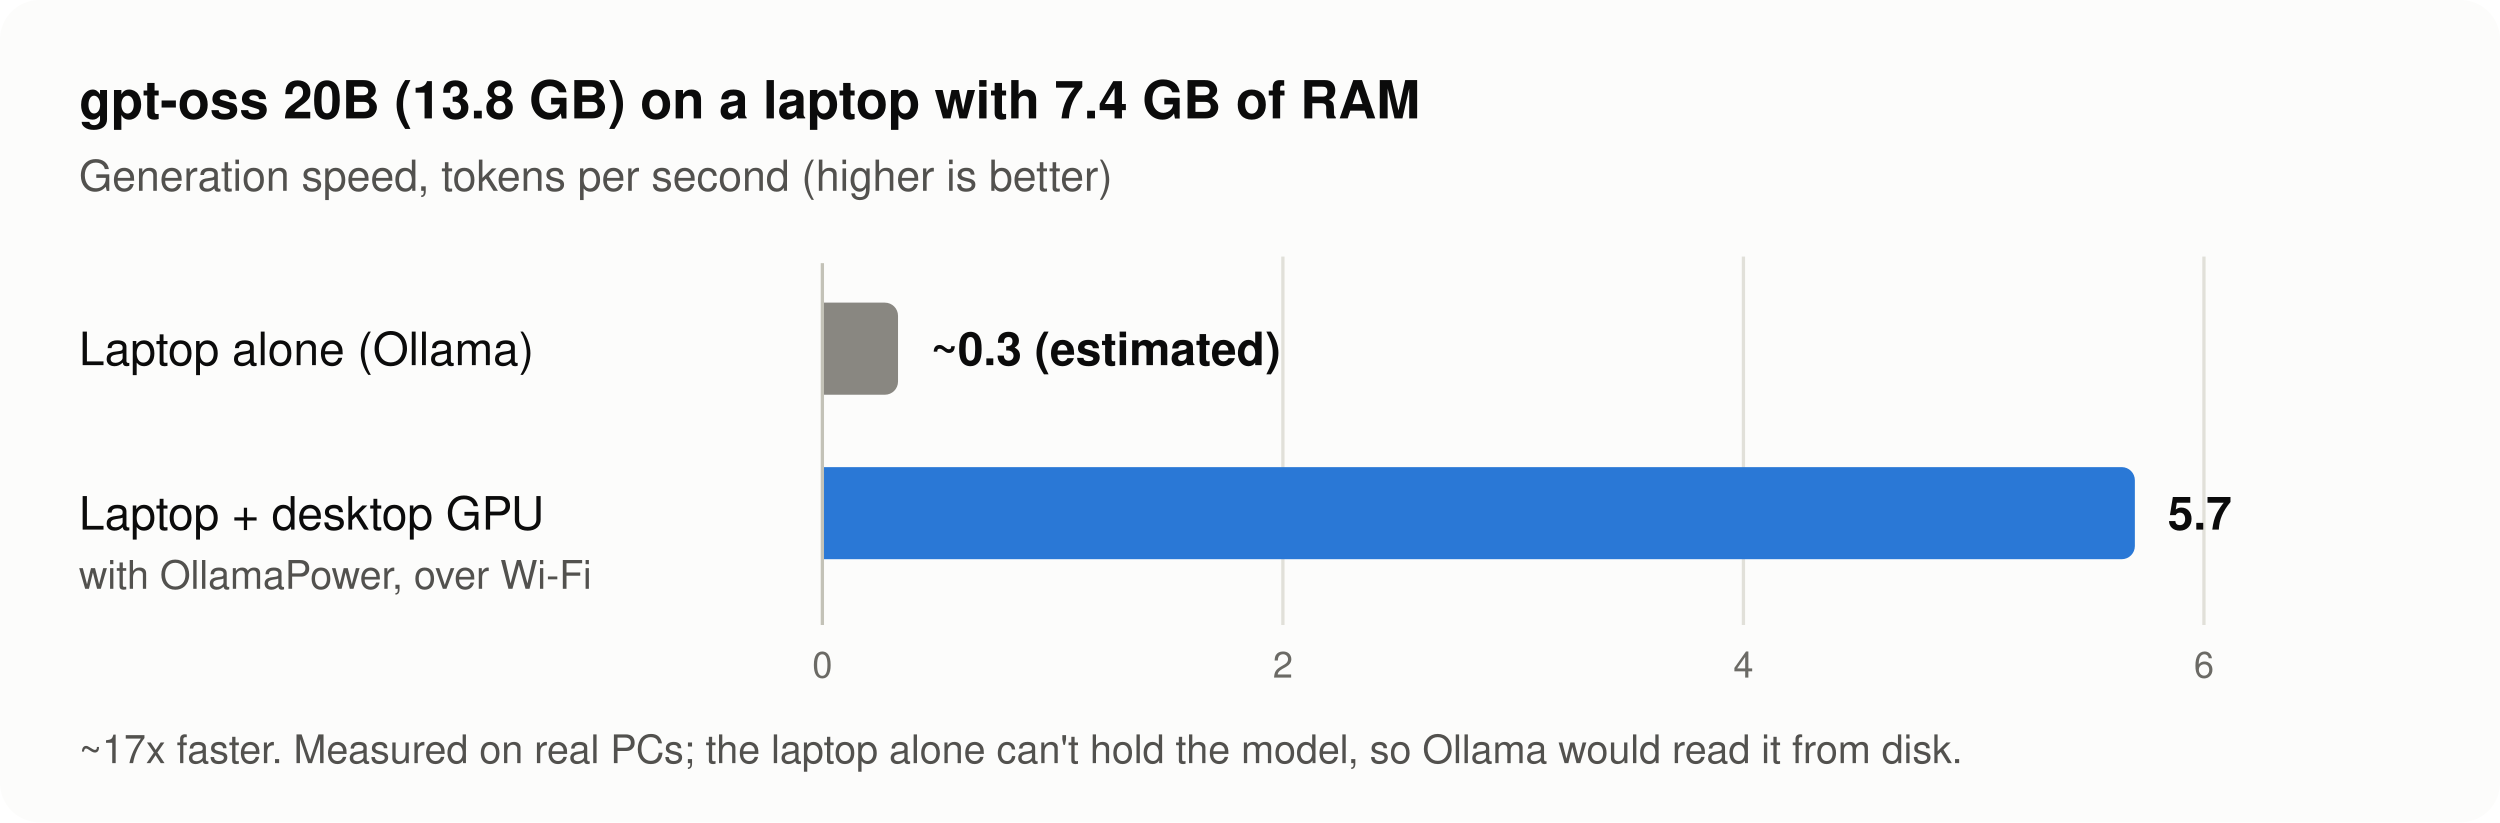
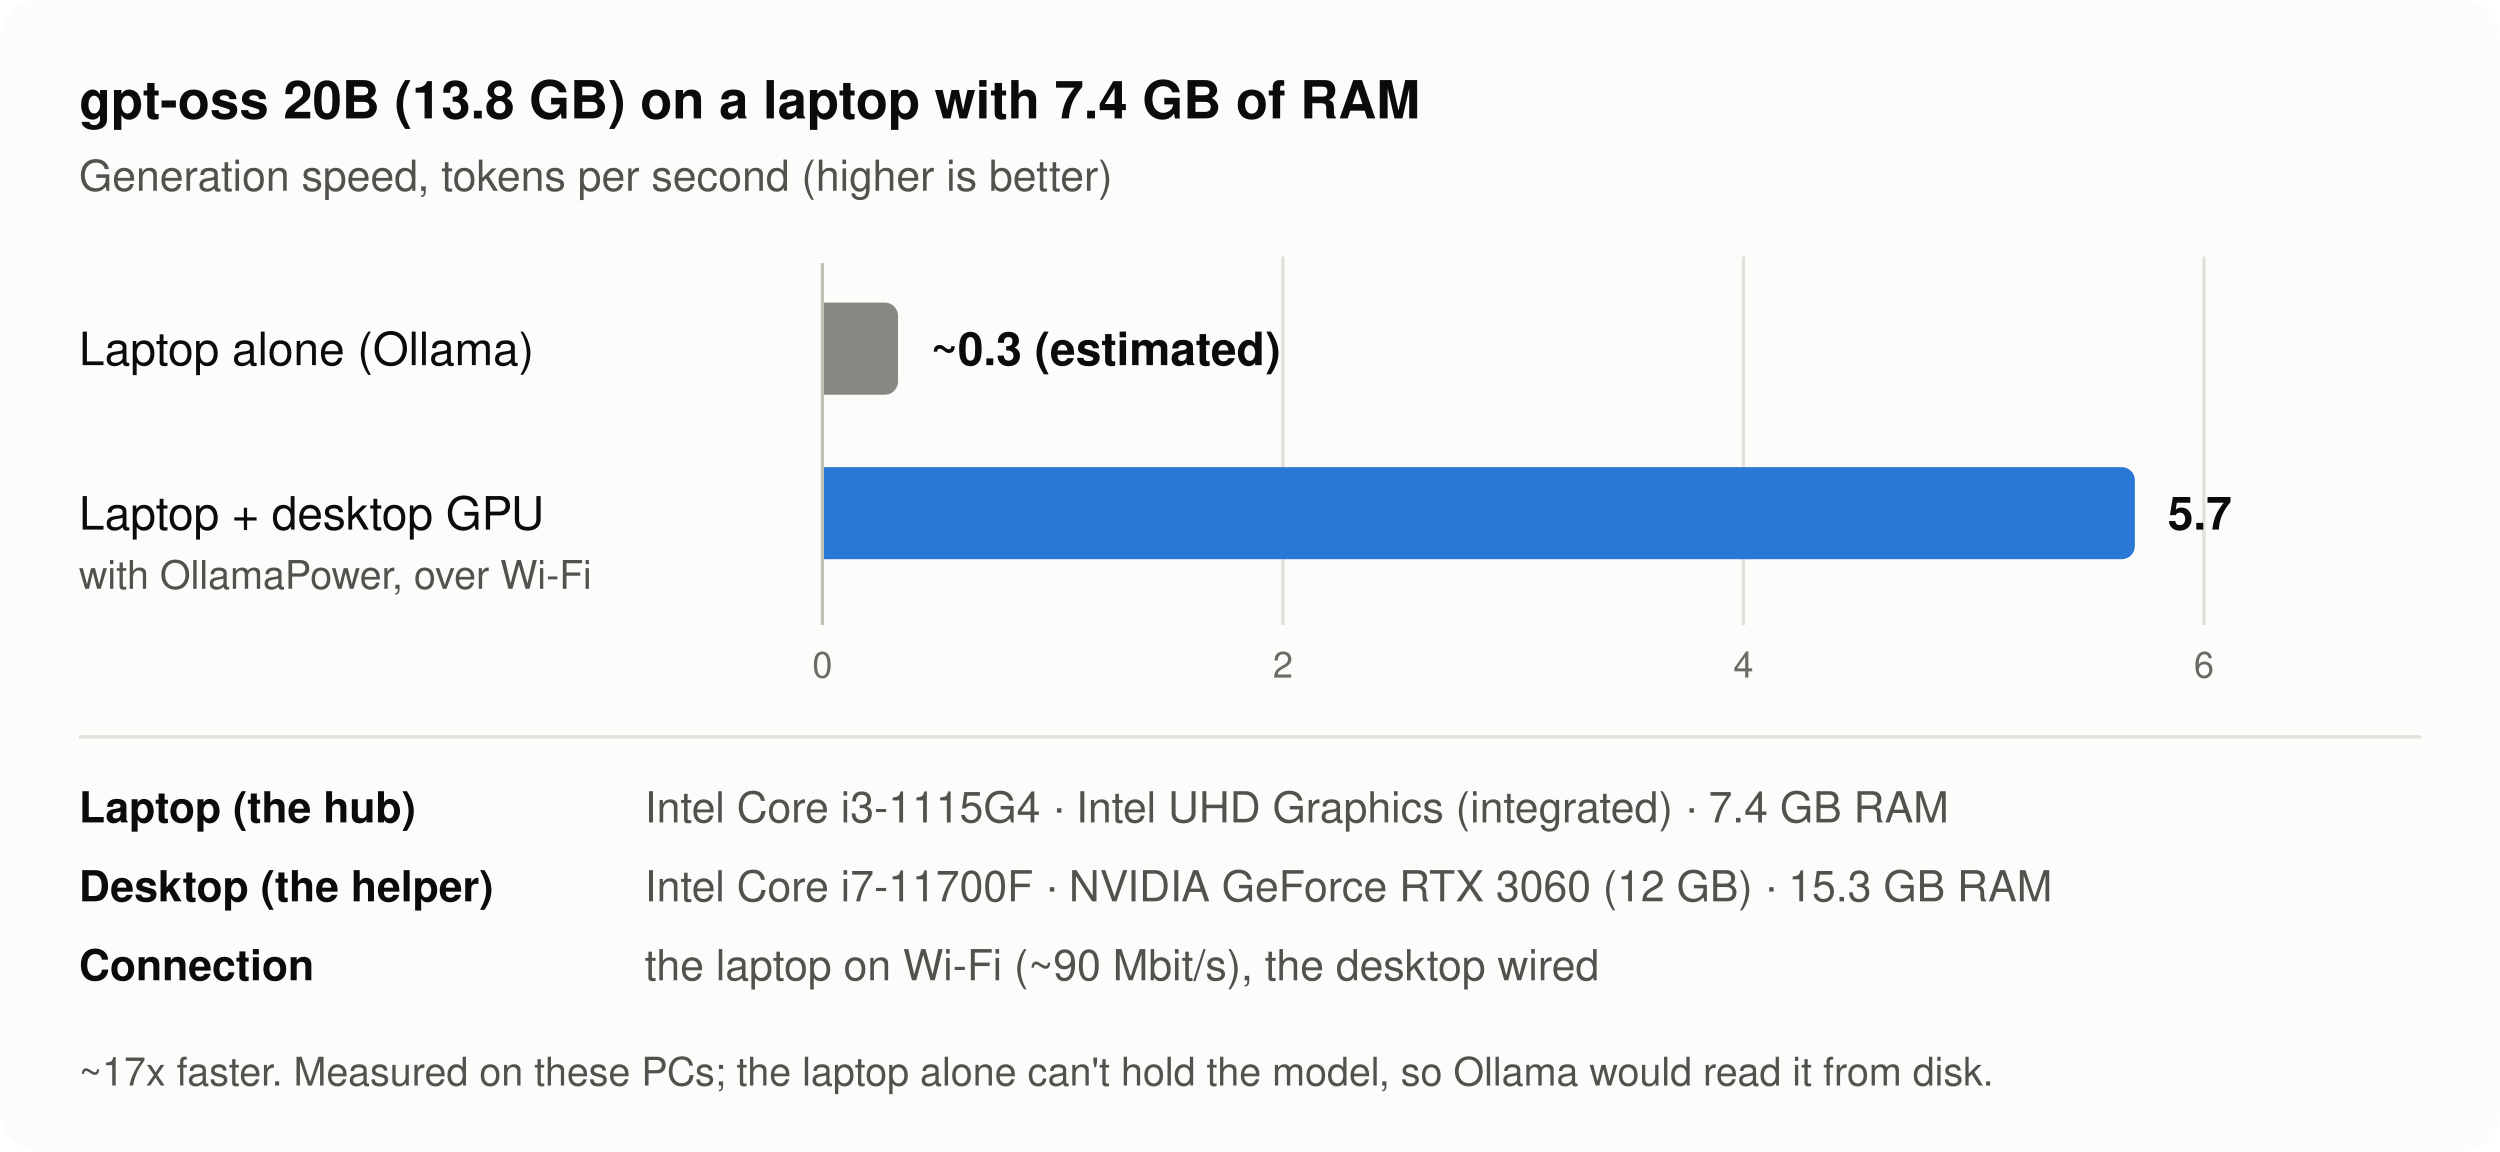
- <svg xmlns="http://www.w3.org/2000/svg" viewBox="0 0 760 250" width="760" height="250" role="img" aria-labelledby="t d">
+ <svg xmlns="http://www.w3.org/2000/svg" viewBox="0 0 760 350" width="760" height="350" role="img" aria-labelledby="t d">
  <style>
    .surface { fill: #fcfcfb; }
    .title { fill: #0b0b0b; font: 600 16px -apple-system, "Segoe UI", Helvetica, Arial, sans-serif; }
    .sub { fill: #52514e; font: 13px -apple-system, "Segoe UI", Helvetica, Arial, sans-serif; }
    .label { fill: #0b0b0b; font: 14px -apple-system, "Segoe UI", Helvetica, Arial, sans-serif; }
    .value { fill: #0b0b0b; font: 600 14px -apple-system, "Segoe UI", Helvetica, Arial, sans-serif; }
    .note { fill: #52514e; font: 12px -apple-system, "Segoe UI", Helvetica, Arial, sans-serif; }
    .tick { fill: #6b6a65; font: 11px -apple-system, "Segoe UI", Helvetica, Arial, sans-serif; }
    .grid { stroke: #e1e0d9; stroke-width: 1; }
+     .spec { fill: #0b0b0b; font: 600 13px -apple-system, "Segoe UI", Helvetica, Arial, sans-serif; }
+     .specv { fill: #52514e; font: 13px -apple-system, "Segoe UI", Helvetica, Arial, sans-serif; }
    .base { stroke: #c3c2b7; stroke-width: 1; }
    .before { fill: #898781; }
    .after { fill: #2a78d6; }
    @media (prefers-color-scheme: dark) {
      .surface { fill: #1a1a19; }
-       .title, .label, .value { fill: #f0efec; }
-       .sub, .note { fill: #c3c2b7; }
+       .title, .label, .value, .spec { fill: #f0efec; }
+       .sub, .note, .specv { fill: #c3c2b7; }
      .tick { fill: #a3a29b; }
      .grid { stroke: #2c2c2a; }
      .base { stroke: #383835; }
      .after { fill: #3987e5; }
    }
  </style>
-   <rect class="surface" x="0" y="0" width="760" height="250" rx="12" />
+   <rect class="surface" x="0" y="0" width="760" height="350" rx="12" />
  <text class="title" x="24" y="36">gpt-oss 20B (13.8 GB) on a laptop with 7.4 GB of RAM</text>
  <text class="sub" x="24" y="58">Generation speed, tokens per second (higher is better)</text>
  <line class="grid" x1="390" y1="78" x2="390" y2="190" />
  <line class="grid" x1="530" y1="78" x2="530" y2="190" />
  <line class="grid" x1="670" y1="78" x2="670" y2="190" />
  <text class="tick" x="250" y="206" text-anchor="middle">0</text>
  <text class="tick" x="390" y="206" text-anchor="middle">2</text>
  <text class="tick" x="530" y="206" text-anchor="middle">4</text>
  <text class="tick" x="670" y="206" text-anchor="middle">6</text>
  <text class="label" x="24" y="111">Laptop alone (Ollama)</text>
  <path class="before" d="M250,92 h19 a4,4 0 0 1 4,4 v20 a4,4 0 0 1 -4,4 h-19 z" />
  <text class="value" x="283" y="111">~0.3 (estimated)</text>
  <text class="label" x="24" y="161">Laptop + desktop GPU</text>
  <text class="note" x="24" y="179">with OllamaPower, over Wi-Fi</text>
  <path class="after" d="M250,142 h395 a4,4 0 0 1 4,4 v20 a4,4 0 0 1 -4,4 h-395 z" />
  <text class="value" x="659" y="161">5.7</text>
  <line class="base" x1="250" y1="80" x2="250" y2="190" />
-   <text class="note" x="24" y="232">~17x faster. Measured on real PCs; the laptop alone can't hold the model, so Ollama would read it from disk.</text>
+   <line class="grid" x1="24" y1="224" x2="736" y2="224" />
+   <text class="spec" x="24" y="250">Laptop (the hub)</text>
+   <text class="specv" x="196" y="250">Intel Core i3-1115G4 · Intel UHD Graphics (integrated) · 7.4 GB RAM</text>
+   <text class="spec" x="24" y="274">Desktop (the helper)</text>
+   <text class="specv" x="196" y="274">Intel Core i7-11700F · NVIDIA GeForce RTX 3060 (12 GB) · 15.3 GB RAM</text>
+   <text class="spec" x="24" y="298">Connection</text>
+   <text class="specv" x="196" y="298">the laptop on Wi-Fi (~90 Mbit/s), the desktop wired</text>
+   <text class="note" x="24" y="330">~17x faster. Measured on these PCs; the laptop alone can't hold the model, so Ollama would read it from disk.</text>
</svg>
